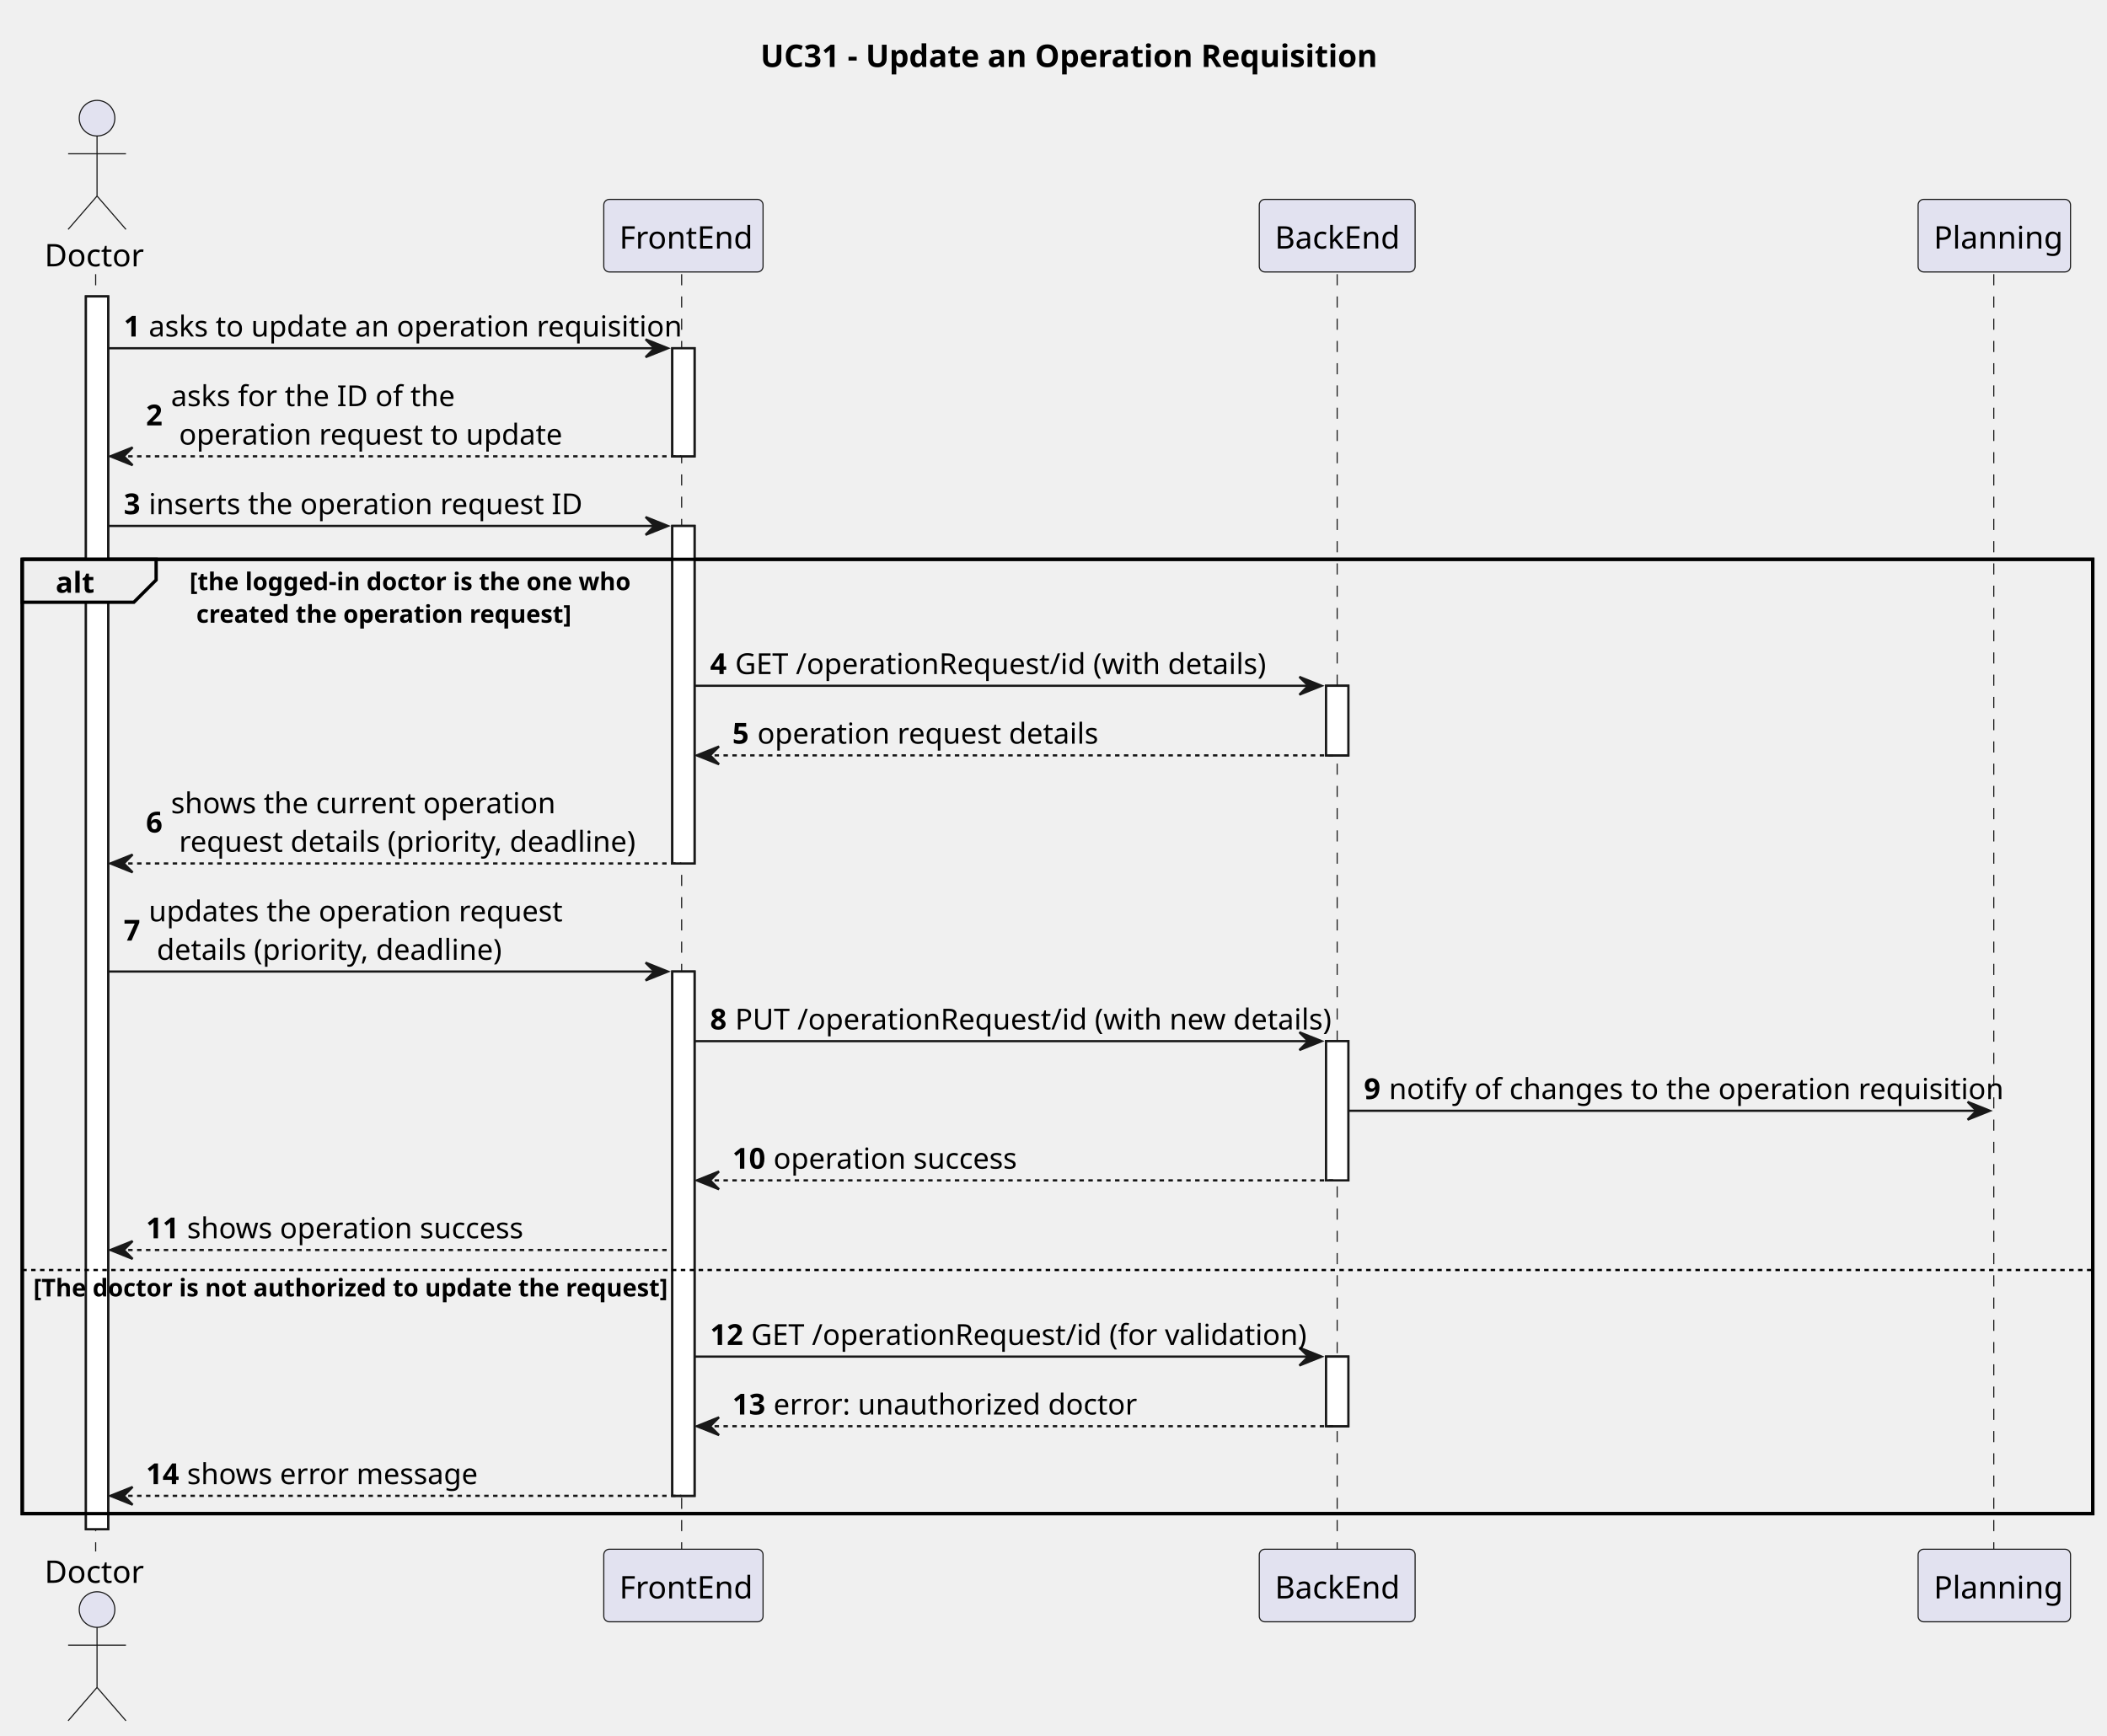
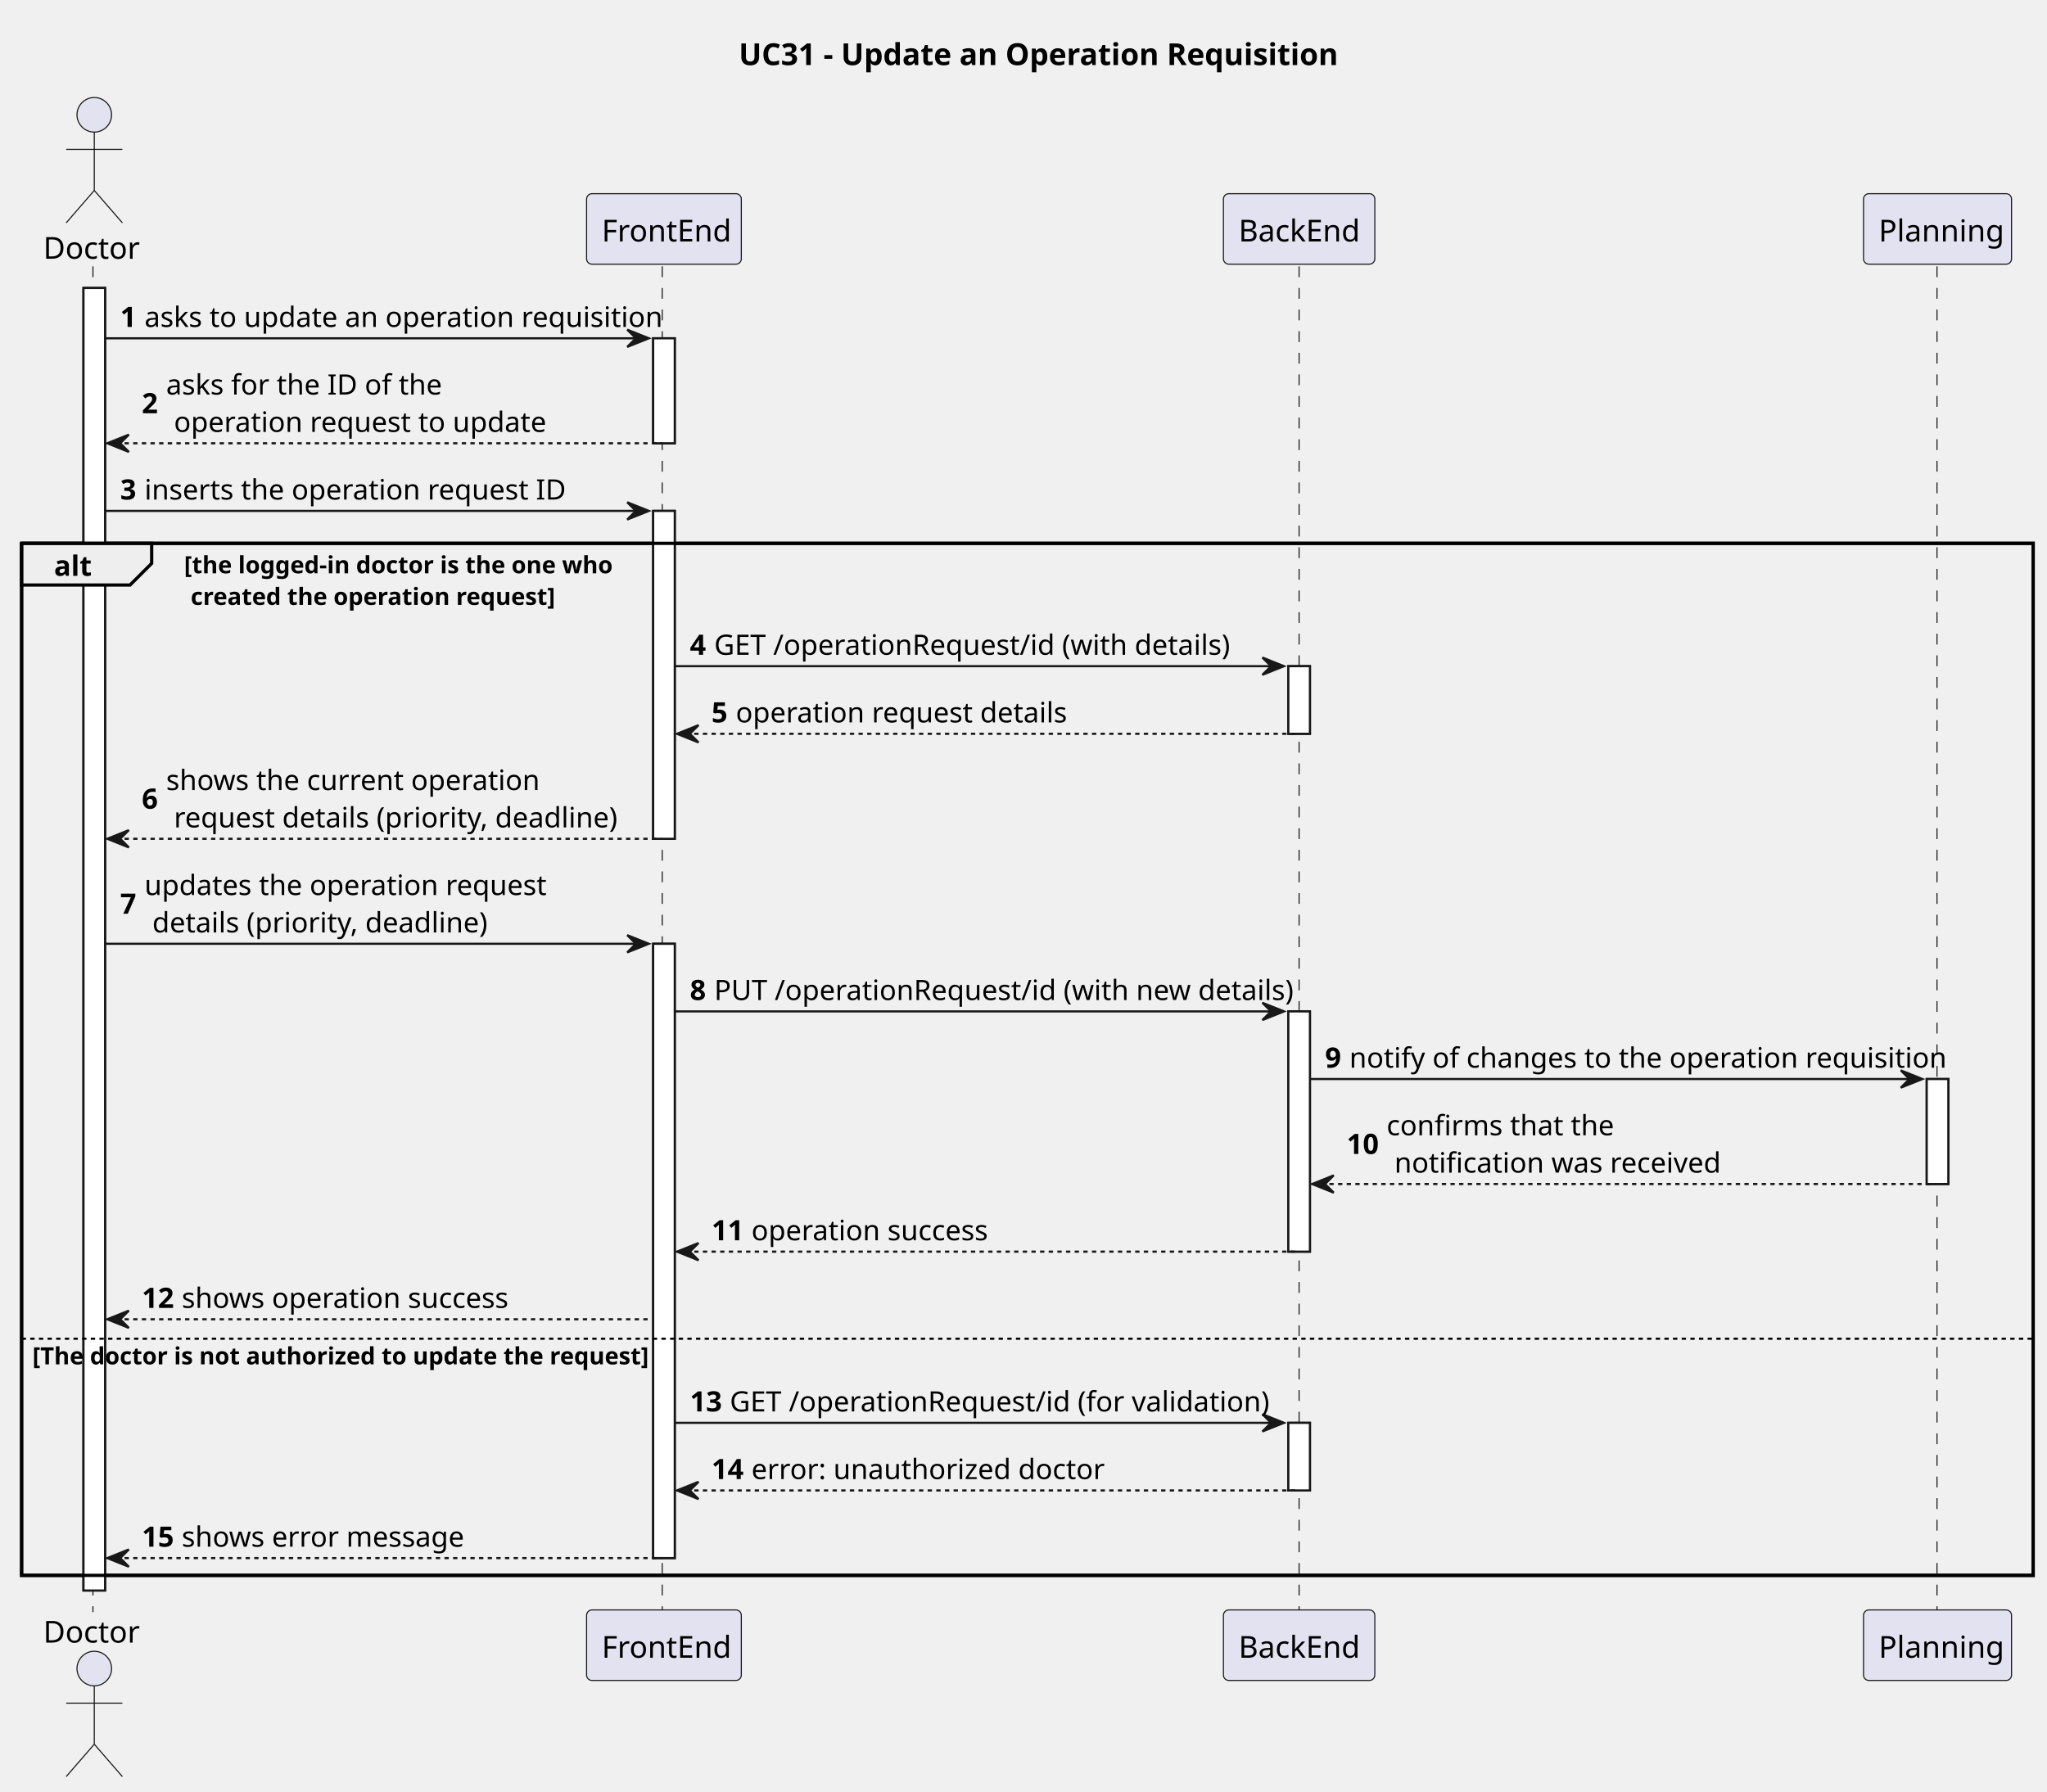
- <svg xmlns="http://www.w3.org/2000/svg" contentStyleType="text/css" height="780px" preserveAspectRatio="none" style="width:947px;height:780px;background:#FFFFFF;" version="1.1" viewBox="0 0 947 780" width="947px" zoomAndPan="magnify">
+ <svg xmlns="http://www.w3.org/2000/svg" contentStyleType="text/css" height="829px" preserveAspectRatio="none" style="width:947px;height:829px;background:#FFFFFF;" version="1.1" viewBox="0 0 947 829" width="947px" zoomAndPan="magnify">
  <defs />
  <g>
    <text fill="#000000" font-family="sans-serif" font-size="14" font-weight="bold" lengthAdjust="spacing" textLength="266.027" x="341.787" y="30.107">UC31 - Update an Operation Requisition</text>
-     <rect fill="#FFFFFF" height="554.131" style="stroke:#181818;stroke-width:1.0;" width="10" x="38.617" y="133.242" />
+     <rect fill="#FFFFFF" height="602.713" style="stroke:#181818;stroke-width:1.0;" width="10" x="38.617" y="133.242" />
    <rect fill="#FFFFFF" height="48.582" style="stroke:#181818;stroke-width:1.0;" width="10" x="302.164" y="156.533" />
    <rect fill="#FFFFFF" height="151.717" style="stroke:#181818;stroke-width:1.0;" width="10" x="302.164" y="236.406" />
-     <rect fill="#FFFFFF" height="235.668" style="stroke:#181818;stroke-width:1.0;" width="10" x="302.164" y="436.705" />
+     <rect fill="#FFFFFF" height="284.25" style="stroke:#181818;stroke-width:1.0;" width="10" x="302.164" y="436.705" />
    <rect fill="#FFFFFF" height="31.291" style="stroke:#181818;stroke-width:1.0;" width="10" x="596.015" y="308.25" />
-     <rect fill="#FFFFFF" height="62.582" style="stroke:#181818;stroke-width:1.0;" width="10" x="596.015" y="467.996" />
-     <rect fill="#FFFFFF" height="31.291" style="stroke:#181818;stroke-width:1.0;" width="10" x="596.015" y="609.791" />
-     <rect fill="none" height="428.967" style="stroke:#000000;stroke-width:1.5;" width="930.602" x="10" y="251.406" />
-     <line style="stroke:#181818;stroke-width:0.5;stroke-dasharray:5.0,5.0;" x1="43" x2="43" y1="123.242" y2="697.373" />
-     <line style="stroke:#181818;stroke-width:0.5;stroke-dasharray:5.0,5.0;" x1="306.371" x2="306.371" y1="123.242" y2="697.373" />
-     <line style="stroke:#181818;stroke-width:0.5;stroke-dasharray:5.0,5.0;" x1="600.998" x2="600.998" y1="123.242" y2="697.373" />
-     <line style="stroke:#181818;stroke-width:0.5;stroke-dasharray:5.0,5.0;" x1="896.112" x2="896.112" y1="123.242" y2="697.373" />
+     <rect fill="#FFFFFF" height="111.164" style="stroke:#181818;stroke-width:1.0;" width="10" x="596.015" y="467.996" />
+     <rect fill="#FFFFFF" height="31.291" style="stroke:#181818;stroke-width:1.0;" width="10" x="596.015" y="658.373" />
+     <rect fill="#FFFFFF" height="48.582" style="stroke:#181818;stroke-width:1.0;" width="10" x="891.357" y="499.287" />
+     <rect fill="none" height="477.549" style="stroke:#000000;stroke-width:1.5;" width="930.602" x="10" y="251.406" />
+     <line style="stroke:#181818;stroke-width:0.5;stroke-dasharray:5.0,5.0;" x1="43" x2="43" y1="123.242" y2="745.955" />
+     <line style="stroke:#181818;stroke-width:0.5;stroke-dasharray:5.0,5.0;" x1="306.371" x2="306.371" y1="123.242" y2="745.955" />
+     <line style="stroke:#181818;stroke-width:0.5;stroke-dasharray:5.0,5.0;" x1="600.998" x2="600.998" y1="123.242" y2="745.955" />
+     <line style="stroke:#181818;stroke-width:0.5;stroke-dasharray:5.0,5.0;" x1="896.112" x2="896.112" y1="123.242" y2="745.955" />
    <text fill="#000000" font-family="sans-serif" font-size="14" lengthAdjust="spacing" textLength="41.234" x="20" y="119.728">Doctor</text>
    <ellipse cx="43.617" cy="53.121" fill="#E2E2F0" rx="8" ry="8" style="stroke:#181818;stroke-width:0.5;" />
    <path d="M43.617,61.121 L43.617,88.121 M30.617,69.121 L56.617,69.121 M43.617,88.121 L30.617,103.121 M43.617,88.121 L56.617,103.121 " fill="none" style="stroke:#181818;stroke-width:0.5;" />
-     <text fill="#000000" font-family="sans-serif" font-size="14" lengthAdjust="spacing" textLength="41.234" x="20" y="711.481">Doctor</text>
-     <ellipse cx="43.617" cy="723.494" fill="#E2E2F0" rx="8" ry="8" style="stroke:#181818;stroke-width:0.5;" />
-     <path d="M43.617,731.494 L43.617,758.494 M30.617,739.494 L56.617,739.494 M43.617,758.494 L30.617,773.494 M43.617,758.494 L56.617,773.494 " fill="none" style="stroke:#181818;stroke-width:0.5;" />
+     <text fill="#000000" font-family="sans-serif" font-size="14" lengthAdjust="spacing" textLength="41.234" x="20" y="760.062">Doctor</text>
+     <ellipse cx="43.617" cy="772.076" fill="#E2E2F0" rx="8" ry="8" style="stroke:#181818;stroke-width:0.5;" />
+     <path d="M43.617,780.076 L43.617,807.076 M30.617,788.076 L56.617,788.076 M43.617,807.076 L30.617,822.076 M43.617,807.076 L56.617,822.076 " fill="none" style="stroke:#181818;stroke-width:0.5;" />
    <rect fill="#E2E2F0" height="32.621" rx="2.5" ry="2.5" style="stroke:#181818;stroke-width:0.5;" width="71.586" x="271.371" y="89.621" />
    <text fill="#000000" font-family="sans-serif" font-size="14" lengthAdjust="spacing" textLength="57.586" x="278.371" y="111.728">FrontEnd</text>
-     <rect fill="#E2E2F0" height="32.621" rx="2.5" ry="2.5" style="stroke:#181818;stroke-width:0.5;" width="71.586" x="271.371" y="696.373" />
-     <text fill="#000000" font-family="sans-serif" font-size="14" lengthAdjust="spacing" textLength="57.586" x="278.371" y="718.481">FrontEnd</text>
+     <rect fill="#E2E2F0" height="32.621" rx="2.5" ry="2.5" style="stroke:#181818;stroke-width:0.5;" width="71.586" x="271.371" y="744.955" />
+     <text fill="#000000" font-family="sans-serif" font-size="14" lengthAdjust="spacing" textLength="57.586" x="278.371" y="767.062">FrontEnd</text>
    <rect fill="#E2E2F0" height="32.621" rx="2.5" ry="2.5" style="stroke:#181818;stroke-width:0.5;" width="70.034" x="565.998" y="89.621" />
    <text fill="#000000" font-family="sans-serif" font-size="14" lengthAdjust="spacing" textLength="56.034" x="572.998" y="111.728">BackEnd</text>
-     <rect fill="#E2E2F0" height="32.621" rx="2.5" ry="2.5" style="stroke:#181818;stroke-width:0.5;" width="70.034" x="565.998" y="696.373" />
-     <text fill="#000000" font-family="sans-serif" font-size="14" lengthAdjust="spacing" textLength="56.034" x="572.998" y="718.481">BackEnd</text>
+     <rect fill="#E2E2F0" height="32.621" rx="2.5" ry="2.5" style="stroke:#181818;stroke-width:0.5;" width="70.034" x="565.998" y="744.955" />
+     <text fill="#000000" font-family="sans-serif" font-size="14" lengthAdjust="spacing" textLength="56.034" x="572.998" y="767.062">BackEnd</text>
    <rect fill="#E2E2F0" height="32.621" rx="2.5" ry="2.5" style="stroke:#181818;stroke-width:0.5;" width="68.489" x="862.112" y="89.621" />
    <text fill="#000000" font-family="sans-serif" font-size="14" lengthAdjust="spacing" textLength="54.489" x="869.112" y="111.728">Planning</text>
-     <rect fill="#E2E2F0" height="32.621" rx="2.5" ry="2.5" style="stroke:#181818;stroke-width:0.5;" width="68.489" x="862.112" y="696.373" />
-     <text fill="#000000" font-family="sans-serif" font-size="14" lengthAdjust="spacing" textLength="54.489" x="869.112" y="718.481">Planning</text>
-     <rect fill="#FFFFFF" height="554.131" style="stroke:#181818;stroke-width:1.0;" width="10" x="38.617" y="133.242" />
+     <rect fill="#E2E2F0" height="32.621" rx="2.5" ry="2.5" style="stroke:#181818;stroke-width:0.5;" width="68.489" x="862.112" y="744.955" />
+     <text fill="#000000" font-family="sans-serif" font-size="14" lengthAdjust="spacing" textLength="54.489" x="869.112" y="767.062">Planning</text>
+     <rect fill="#FFFFFF" height="602.713" style="stroke:#181818;stroke-width:1.0;" width="10" x="38.617" y="133.242" />
    <rect fill="#FFFFFF" height="48.582" style="stroke:#181818;stroke-width:1.0;" width="10" x="302.164" y="156.533" />
    <rect fill="#FFFFFF" height="151.717" style="stroke:#181818;stroke-width:1.0;" width="10" x="302.164" y="236.406" />
-     <rect fill="#FFFFFF" height="235.668" style="stroke:#181818;stroke-width:1.0;" width="10" x="302.164" y="436.705" />
+     <rect fill="#FFFFFF" height="284.25" style="stroke:#181818;stroke-width:1.0;" width="10" x="302.164" y="436.705" />
    <rect fill="#FFFFFF" height="31.291" style="stroke:#181818;stroke-width:1.0;" width="10" x="596.015" y="308.25" />
-     <rect fill="#FFFFFF" height="62.582" style="stroke:#181818;stroke-width:1.0;" width="10" x="596.015" y="467.996" />
-     <rect fill="#FFFFFF" height="31.291" style="stroke:#181818;stroke-width:1.0;" width="10" x="596.015" y="609.791" />
+     <rect fill="#FFFFFF" height="111.164" style="stroke:#181818;stroke-width:1.0;" width="10" x="596.015" y="467.996" />
+     <rect fill="#FFFFFF" height="31.291" style="stroke:#181818;stroke-width:1.0;" width="10" x="596.015" y="658.373" />
+     <rect fill="#FFFFFF" height="48.582" style="stroke:#181818;stroke-width:1.0;" width="10" x="891.357" y="499.287" />
    <polygon fill="#181818" points="290.164,152.533,300.164,156.533,290.164,160.533,294.164,156.533" style="stroke:#181818;stroke-width:1.0;" />
    <line style="stroke:#181818;stroke-width:1.0;" x1="48.617" x2="296.164" y1="156.533" y2="156.533" />
    <text fill="#000000" font-family="sans-serif" font-size="13" font-weight="bold" lengthAdjust="spacing" textLength="7.23" x="55.617" y="151.27">1</text>
    <text fill="#000000" font-family="sans-serif" font-size="13" lengthAdjust="spacing" textLength="223.317" x="66.847" y="151.27">asks to update an operation requisition</text>
    <polygon fill="#181818" points="59.617,201.115,49.617,205.115,59.617,209.115,55.617,205.115" style="stroke:#181818;stroke-width:1.0;" />
    <line style="stroke:#181818;stroke-width:1.0;stroke-dasharray:2.0,2.0;" x1="53.617" x2="306.164" y1="205.115" y2="205.115" />
    <text fill="#000000" font-family="sans-serif" font-size="13" font-weight="bold" lengthAdjust="spacing" textLength="7.23" x="65.617" y="191.207">2</text>
    <text fill="#000000" font-family="sans-serif" font-size="13" lengthAdjust="spacing" textLength="119.945" x="76.847" y="182.561">asks for the ID of the</text>
    <text fill="#000000" font-family="sans-serif" font-size="13" lengthAdjust="spacing" textLength="159.009" x="80.459" y="199.852">operation request to update</text>
    <polygon fill="#181818" points="290.164,232.406,300.164,236.406,290.164,240.406,294.164,236.406" style="stroke:#181818;stroke-width:1.0;" />
    <line style="stroke:#181818;stroke-width:1.0;" x1="48.617" x2="296.164" y1="236.406" y2="236.406" />
    <text fill="#000000" font-family="sans-serif" font-size="13" font-weight="bold" lengthAdjust="spacing" textLength="7.23" x="55.617" y="231.144">3</text>
    <text fill="#000000" font-family="sans-serif" font-size="13" lengthAdjust="spacing" textLength="181.378" x="66.847" y="231.144">inserts the operation request ID</text>
    <path d="M10,251.406 L70.171,251.406 L70.171,260.697 L60.171,270.697 L10,270.697 L10,251.406 " fill="#EEEEEE" style="stroke:#000000;stroke-width:1.5;" />
-     <rect fill="none" height="428.967" style="stroke:#000000;stroke-width:1.5;" width="930.602" x="10" y="251.406" />
+     <rect fill="none" height="477.549" style="stroke:#000000;stroke-width:1.5;" width="930.602" x="10" y="251.406" />
    <text fill="#000000" font-family="sans-serif" font-size="13" font-weight="bold" lengthAdjust="spacing" textLength="15.171" x="25" y="266.435">alt</text>
    <text fill="#000000" font-family="sans-serif" font-size="11" font-weight="bold" lengthAdjust="spacing" textLength="189.433" x="85.171" y="265.276">[the logged-in doctor is the one who</text>
    <text fill="#000000" font-family="sans-serif" font-size="11" font-weight="bold" lengthAdjust="spacing" textLength="158.313" x="88.227" y="279.907">created the operation request]</text>
    <polygon fill="#181818" points="584.015,304.25,594.015,308.25,584.015,312.25,588.015,308.25" style="stroke:#181818;stroke-width:1.0;" />
    <line style="stroke:#181818;stroke-width:1.0;" x1="312.164" x2="590.015" y1="308.25" y2="308.25" />
    <text fill="#000000" font-family="sans-serif" font-size="13" font-weight="bold" lengthAdjust="spacing" textLength="7.23" x="319.164" y="302.987">4</text>
    <text fill="#000000" font-family="sans-serif" font-size="13" lengthAdjust="spacing" textLength="226.884" x="330.394" y="302.987">GET /operationRequest/id (with details)</text>
    <polygon fill="#181818" points="323.164,335.541,313.164,339.541,323.164,343.541,319.164,339.541" style="stroke:#181818;stroke-width:1.0;" />
    <line style="stroke:#181818;stroke-width:1.0;stroke-dasharray:2.0,2.0;" x1="317.164" x2="600.015" y1="339.541" y2="339.541" />
    <text fill="#000000" font-family="sans-serif" font-size="13" font-weight="bold" lengthAdjust="spacing" textLength="7.23" x="329.164" y="334.278">5</text>
    <text fill="#000000" font-family="sans-serif" font-size="13" lengthAdjust="spacing" textLength="142.372" x="340.394" y="334.278">operation request details</text>
    <polygon fill="#181818" points="59.617,384.123,49.617,388.123,59.617,392.123,55.617,388.123" style="stroke:#181818;stroke-width:1.0;" />
    <line style="stroke:#181818;stroke-width:1.0;stroke-dasharray:2.0,2.0;" x1="53.617" x2="306.164" y1="388.123" y2="388.123" />
    <text fill="#000000" font-family="sans-serif" font-size="13" font-weight="bold" lengthAdjust="spacing" textLength="7.23" x="65.617" y="374.215">6</text>
    <text fill="#000000" font-family="sans-serif" font-size="13" lengthAdjust="spacing" textLength="160.424" x="76.847" y="365.569">shows the current operation</text>
    <text fill="#000000" font-family="sans-serif" font-size="13" lengthAdjust="spacing" textLength="192.207" x="80.459" y="382.86">request details (priority, deadline)</text>
    <polygon fill="#181818" points="290.164,432.705,300.164,436.705,290.164,440.705,294.164,436.705" style="stroke:#181818;stroke-width:1.0;" />
    <line style="stroke:#181818;stroke-width:1.0;" x1="48.617" x2="296.164" y1="436.705" y2="436.705" />
    <text fill="#000000" font-family="sans-serif" font-size="13" font-weight="bold" lengthAdjust="spacing" textLength="7.23" x="55.617" y="422.797">7</text>
    <text fill="#000000" font-family="sans-serif" font-size="13" lengthAdjust="spacing" textLength="172.739" x="66.847" y="414.151">updates the operation request</text>
    <text fill="#000000" font-family="sans-serif" font-size="13" lengthAdjust="spacing" textLength="145.234" x="70.459" y="431.442">details (priority, deadline)</text>
    <polygon fill="#181818" points="584.015,463.996,594.015,467.996,584.015,471.996,588.015,467.996" style="stroke:#181818;stroke-width:1.0;" />
    <line style="stroke:#181818;stroke-width:1.0;" x1="312.164" x2="590.015" y1="467.996" y2="467.996" />
    <text fill="#000000" font-family="sans-serif" font-size="13" font-weight="bold" lengthAdjust="spacing" textLength="7.23" x="319.164" y="462.733">8</text>
    <text fill="#000000" font-family="sans-serif" font-size="13" lengthAdjust="spacing" textLength="253.621" x="330.394" y="462.733">PUT /operationRequest/id (with new details)</text>
-     <polygon fill="#181818" points="884.357,495.287,894.357,499.287,884.357,503.287,888.357,499.287" style="stroke:#181818;stroke-width:1.0;" />
-     <line style="stroke:#181818;stroke-width:1.0;" x1="606.015" x2="890.357" y1="499.287" y2="499.287" />
+     <polygon fill="#181818" points="879.357,495.287,889.357,499.287,879.357,503.287,883.357,499.287" style="stroke:#181818;stroke-width:1.0;" />
+     <line style="stroke:#181818;stroke-width:1.0;" x1="606.015" x2="885.357" y1="499.287" y2="499.287" />
    <text fill="#000000" font-family="sans-serif" font-size="13" font-weight="bold" lengthAdjust="spacing" textLength="7.23" x="613.015" y="494.024">9</text>
    <text fill="#000000" font-family="sans-serif" font-size="13" lengthAdjust="spacing" textLength="255.112" x="624.245" y="494.024">notify of changes to the operation requisition</text>
-     <polygon fill="#181818" points="323.164,526.578,313.164,530.578,323.164,534.578,319.164,530.578" style="stroke:#181818;stroke-width:1.0;" />
-     <line style="stroke:#181818;stroke-width:1.0;stroke-dasharray:2.0,2.0;" x1="317.164" x2="600.015" y1="530.578" y2="530.578" />
-     <text fill="#000000" font-family="sans-serif" font-size="13" font-weight="bold" lengthAdjust="spacing" textLength="14.46" x="329.164" y="525.315">10</text>
-     <text fill="#000000" font-family="sans-serif" font-size="13" lengthAdjust="spacing" textLength="104.781" x="347.624" y="525.315">operation success</text>
-     <polygon fill="#181818" points="59.617,557.869,49.617,561.869,59.617,565.869,55.617,561.869" style="stroke:#181818;stroke-width:1.0;" />
-     <line style="stroke:#181818;stroke-width:1.0;stroke-dasharray:2.0,2.0;" x1="53.617" x2="301.164" y1="561.869" y2="561.869" />
-     <text fill="#000000" font-family="sans-serif" font-size="13" font-weight="bold" lengthAdjust="spacing" textLength="14.46" x="65.617" y="556.606">11</text>
-     <text fill="#000000" font-family="sans-serif" font-size="13" lengthAdjust="spacing" textLength="145.241" x="84.077" y="556.606">shows operation success</text>
-     <line style="stroke:#000000;stroke-width:1.0;stroke-dasharray:2.0,2.0;" x1="10" x2="940.602" y1="570.869" y2="570.869" />
-     <text fill="#000000" font-family="sans-serif" font-size="11" font-weight="bold" lengthAdjust="spacing" textLength="270.112" x="15" y="582.739">[The doctor is not authorized to update the request]</text>
-     <polygon fill="#181818" points="584.015,605.791,594.015,609.791,584.015,613.791,588.015,609.791" style="stroke:#181818;stroke-width:1.0;" />
-     <line style="stroke:#181818;stroke-width:1.0;" x1="312.164" x2="590.015" y1="609.791" y2="609.791" />
-     <text fill="#000000" font-family="sans-serif" font-size="13" font-weight="bold" lengthAdjust="spacing" textLength="14.46" x="319.164" y="604.528">12</text>
-     <text fill="#000000" font-family="sans-serif" font-size="13" lengthAdjust="spacing" textLength="236.285" x="337.624" y="604.528">GET /operationRequest/id (for validation)</text>
-     <polygon fill="#181818" points="323.164,637.082,313.164,641.082,323.164,645.082,319.164,641.082" style="stroke:#181818;stroke-width:1.0;" />
-     <line style="stroke:#181818;stroke-width:1.0;stroke-dasharray:2.0,2.0;" x1="317.164" x2="600.015" y1="641.082" y2="641.082" />
-     <text fill="#000000" font-family="sans-serif" font-size="13" font-weight="bold" lengthAdjust="spacing" textLength="14.46" x="329.164" y="635.819">13</text>
-     <text fill="#000000" font-family="sans-serif" font-size="13" lengthAdjust="spacing" textLength="149.583" x="347.624" y="635.819">error: unauthorized doctor</text>
-     <polygon fill="#181818" points="59.617,668.373,49.617,672.373,59.617,676.373,55.617,672.373" style="stroke:#181818;stroke-width:1.0;" />
-     <line style="stroke:#181818;stroke-width:1.0;stroke-dasharray:2.0,2.0;" x1="53.617" x2="306.164" y1="672.373" y2="672.373" />
-     <text fill="#000000" font-family="sans-serif" font-size="13" font-weight="bold" lengthAdjust="spacing" textLength="14.46" x="65.617" y="667.11">14</text>
-     <text fill="#000000" font-family="sans-serif" font-size="13" lengthAdjust="spacing" textLength="124.268" x="84.077" y="667.11">shows error message</text>
+     <polygon fill="#181818" points="617.015,543.869,607.015,547.869,617.015,551.869,613.015,547.869" style="stroke:#181818;stroke-width:1.0;" />
+     <line style="stroke:#181818;stroke-width:1.0;stroke-dasharray:2.0,2.0;" x1="611.015" x2="895.357" y1="547.869" y2="547.869" />
+     <text fill="#000000" font-family="sans-serif" font-size="13" font-weight="bold" lengthAdjust="spacing" textLength="14.46" x="623.015" y="533.961">10</text>
+     <text fill="#000000" font-family="sans-serif" font-size="13" lengthAdjust="spacing" textLength="96.097" x="641.475" y="525.315">confirms that the</text>
+     <text fill="#000000" font-family="sans-serif" font-size="13" lengthAdjust="spacing" textLength="141.629" x="645.086" y="542.606">notification was received</text>
+     <polygon fill="#181818" points="323.164,575.16,313.164,579.16,323.164,583.16,319.164,579.16" style="stroke:#181818;stroke-width:1.0;" />
+     <line style="stroke:#181818;stroke-width:1.0;stroke-dasharray:2.0,2.0;" x1="317.164" x2="600.015" y1="579.16" y2="579.16" />
+     <text fill="#000000" font-family="sans-serif" font-size="13" font-weight="bold" lengthAdjust="spacing" textLength="14.46" x="329.164" y="573.898">11</text>
+     <text fill="#000000" font-family="sans-serif" font-size="13" lengthAdjust="spacing" textLength="104.781" x="347.624" y="573.898">operation success</text>
+     <polygon fill="#181818" points="59.617,606.451,49.617,610.451,59.617,614.451,55.617,610.451" style="stroke:#181818;stroke-width:1.0;" />
+     <line style="stroke:#181818;stroke-width:1.0;stroke-dasharray:2.0,2.0;" x1="53.617" x2="301.164" y1="610.451" y2="610.451" />
+     <text fill="#000000" font-family="sans-serif" font-size="13" font-weight="bold" lengthAdjust="spacing" textLength="14.46" x="65.617" y="605.188">12</text>
+     <text fill="#000000" font-family="sans-serif" font-size="13" lengthAdjust="spacing" textLength="145.241" x="84.077" y="605.188">shows operation success</text>
+     <line style="stroke:#000000;stroke-width:1.0;stroke-dasharray:2.0,2.0;" x1="10" x2="940.602" y1="619.451" y2="619.451" />
+     <text fill="#000000" font-family="sans-serif" font-size="11" font-weight="bold" lengthAdjust="spacing" textLength="270.112" x="15" y="631.321">[The doctor is not authorized to update the request]</text>
+     <polygon fill="#181818" points="584.015,654.373,594.015,658.373,584.015,662.373,588.015,658.373" style="stroke:#181818;stroke-width:1.0;" />
+     <line style="stroke:#181818;stroke-width:1.0;" x1="312.164" x2="590.015" y1="658.373" y2="658.373" />
+     <text fill="#000000" font-family="sans-serif" font-size="13" font-weight="bold" lengthAdjust="spacing" textLength="14.46" x="319.164" y="653.11">13</text>
+     <text fill="#000000" font-family="sans-serif" font-size="13" lengthAdjust="spacing" textLength="236.285" x="337.624" y="653.11">GET /operationRequest/id (for validation)</text>
+     <polygon fill="#181818" points="323.164,685.664,313.164,689.664,323.164,693.664,319.164,689.664" style="stroke:#181818;stroke-width:1.0;" />
+     <line style="stroke:#181818;stroke-width:1.0;stroke-dasharray:2.0,2.0;" x1="317.164" x2="600.015" y1="689.664" y2="689.664" />
+     <text fill="#000000" font-family="sans-serif" font-size="13" font-weight="bold" lengthAdjust="spacing" textLength="14.46" x="329.164" y="684.401">14</text>
+     <text fill="#000000" font-family="sans-serif" font-size="13" lengthAdjust="spacing" textLength="149.583" x="347.624" y="684.401">error: unauthorized doctor</text>
+     <polygon fill="#181818" points="59.617,716.955,49.617,720.955,59.617,724.955,55.617,720.955" style="stroke:#181818;stroke-width:1.0;" />
+     <line style="stroke:#181818;stroke-width:1.0;stroke-dasharray:2.0,2.0;" x1="53.617" x2="306.164" y1="720.955" y2="720.955" />
+     <text fill="#000000" font-family="sans-serif" font-size="13" font-weight="bold" lengthAdjust="spacing" textLength="14.46" x="65.617" y="715.692">15</text>
+     <text fill="#000000" font-family="sans-serif" font-size="13" lengthAdjust="spacing" textLength="124.268" x="84.077" y="715.692">shows error message</text>
  </g>
</svg>
